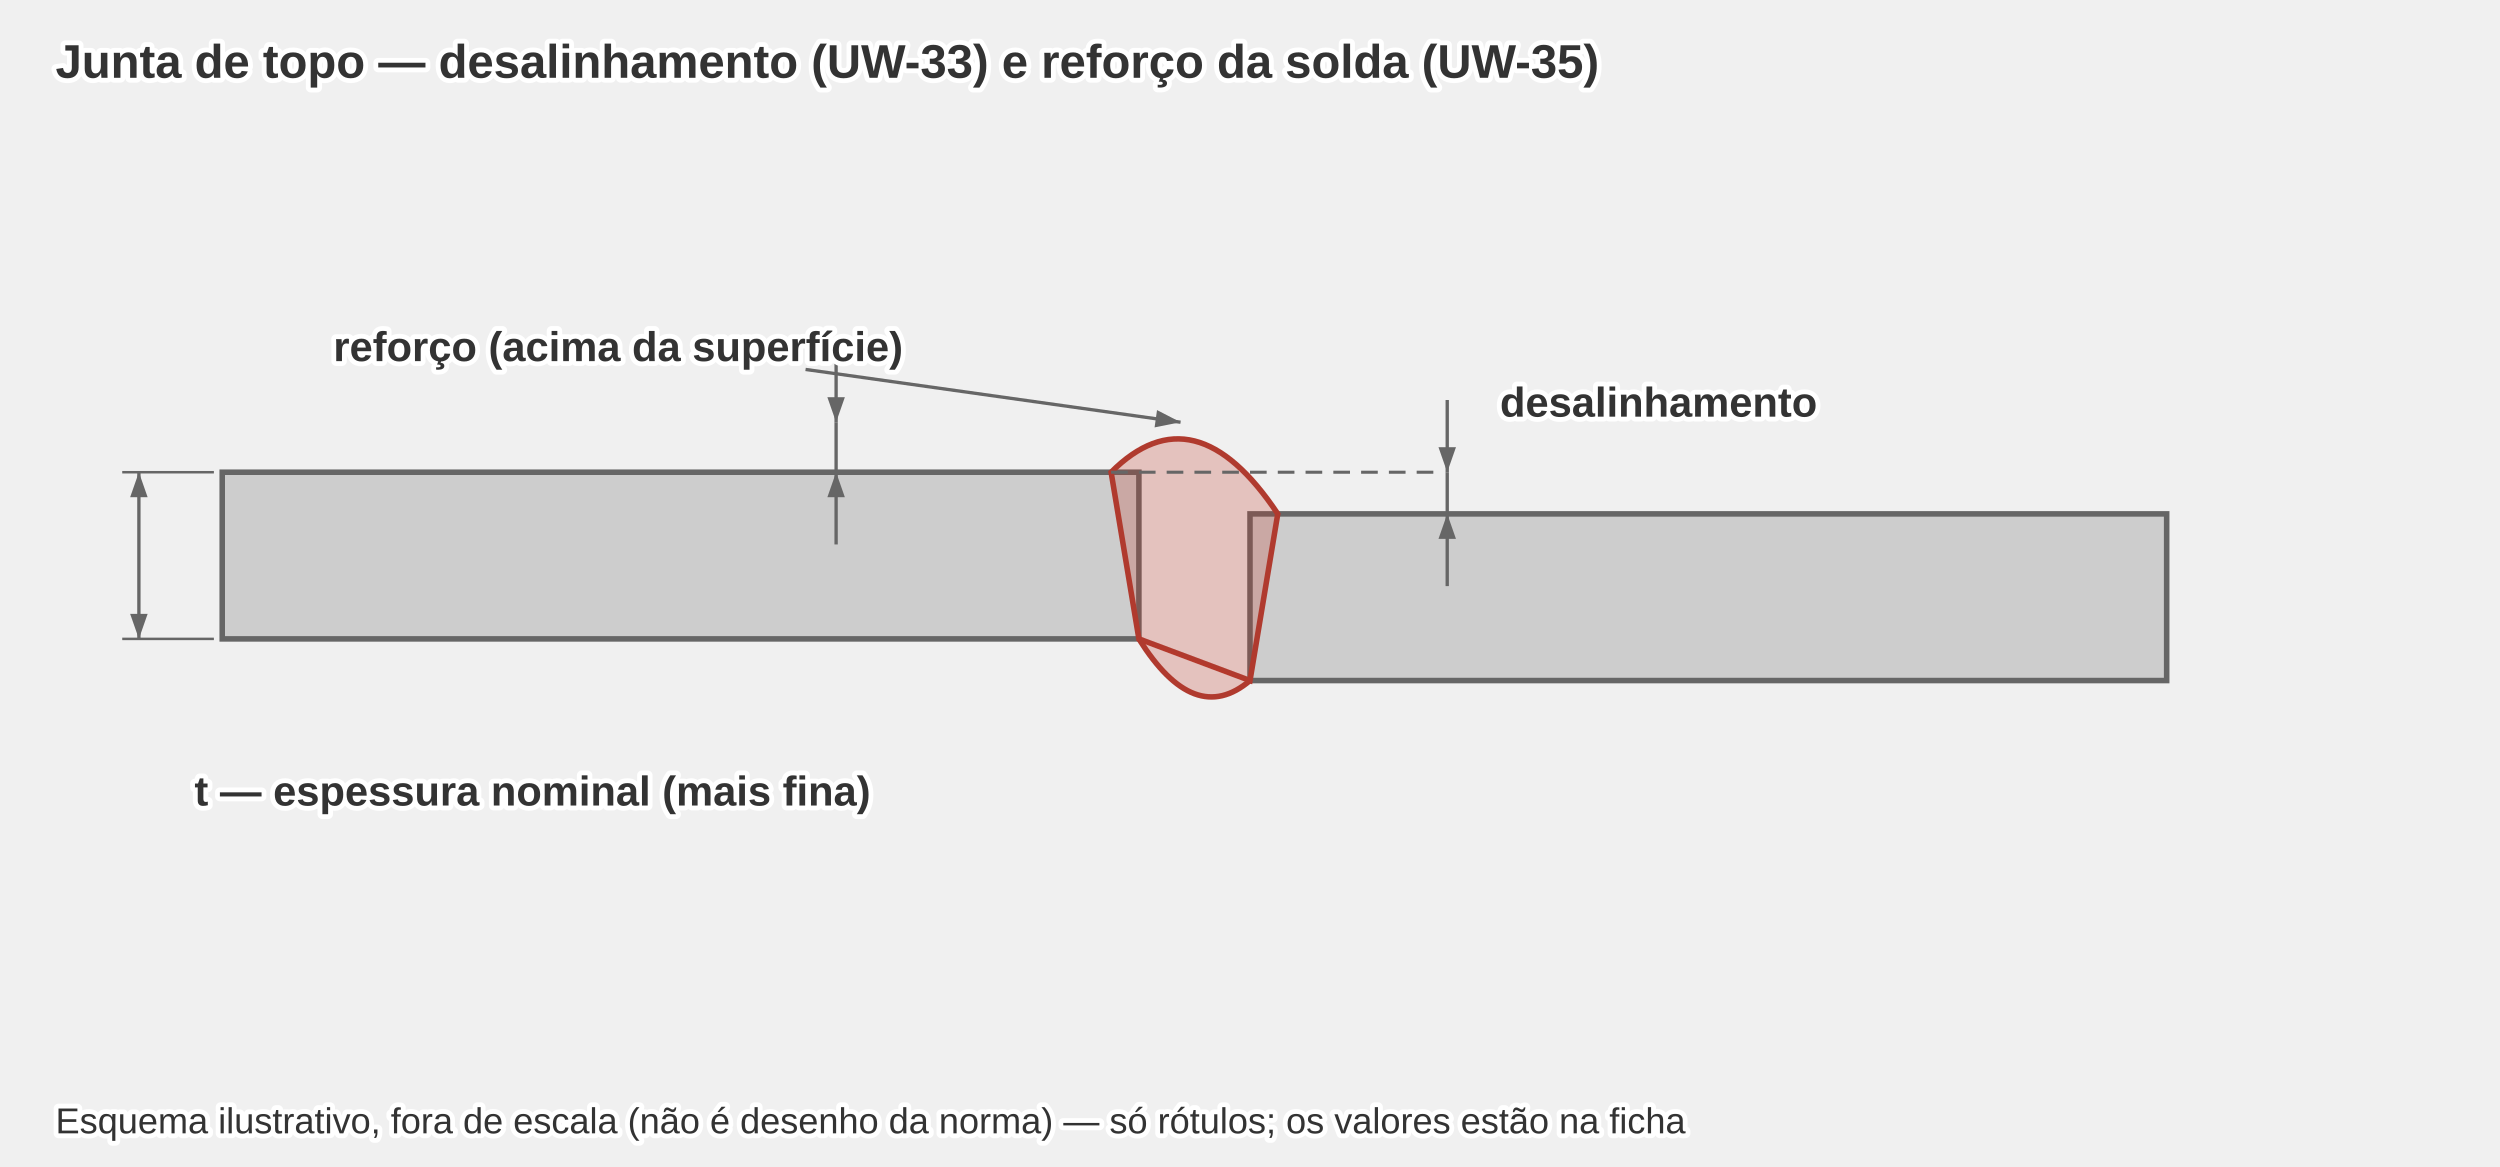
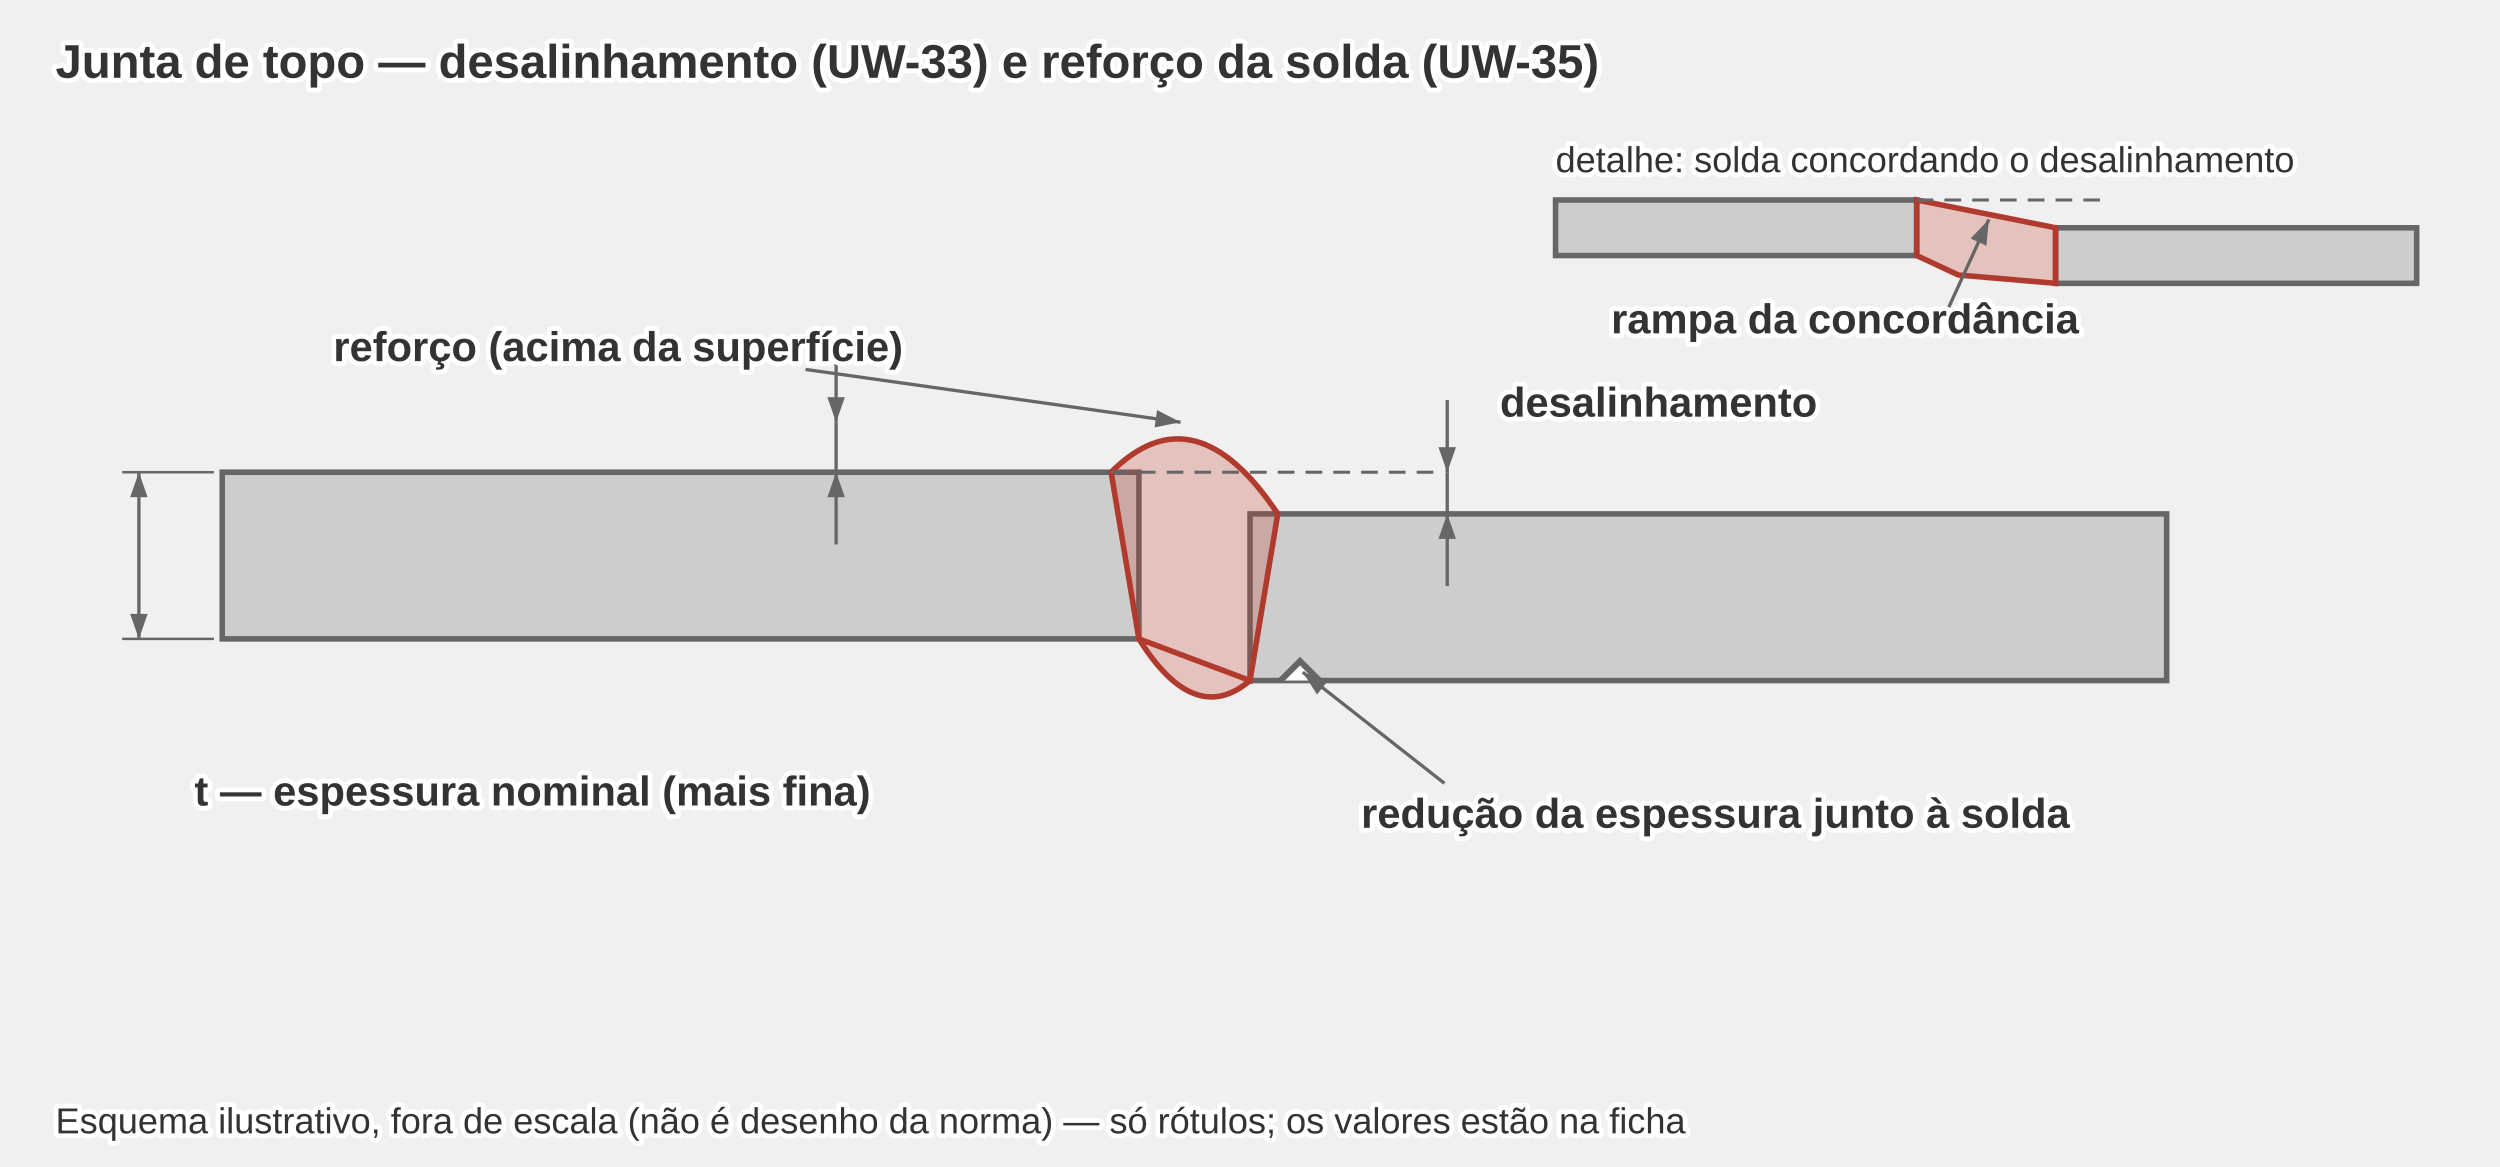
<svg xmlns="http://www.w3.org/2000/svg" viewBox="0 0 900 420" width="900" height="420" role="img" aria-label="Junta de topo — desalinhamento (UW-33) e reforço da solda (UW-35)">
  <style>
  .g{fill:none;stroke:#666;stroke-width:2.2}
  .s{fill:#8c8c8c;fill-opacity:.35;stroke:#666;stroke-width:2}
  .sl{fill:#8c8c8c;fill-opacity:.18;stroke:#666;stroke-width:1.6}
  .r{fill:#c0392b;fill-opacity:.25;stroke:#b03a2e;stroke-width:2}
  .wd{fill:#555;fill-opacity:.55;stroke:#444;stroke-width:1.6}
  .d{fill:none;stroke:#666;stroke-width:1.2}
  .e{fill:none;stroke:#666;stroke-width:.9}
  .c{fill:none;stroke:#666;stroke-width:1.1;stroke-dasharray:12 4 2 4}
  .h{fill:none;stroke:#666;stroke-width:1.1;stroke-dasharray:6 4}
  .v{fill:none;stroke:#b03a2e;stroke-width:1.6}
  .w{fill:#fff;stroke:#666;stroke-width:2}
  text{font-family:Arial,Helvetica,sans-serif;font-size:15px;fill:#333;stroke:#fff;stroke-width:3.5px;paint-order:stroke;stroke-linejoin:round}
  .t{font-size:17px;font-weight:bold}
  .n{font-size:13px}
  .b{font-weight:bold}
  .m{text-anchor:middle}
  .en{text-anchor:end}
  .cota text{font-weight:bold}
</style>
  <defs>
    <marker id="a" viewBox="0 0 10 10" refX="10" refY="5" markerWidth="9" markerHeight="9" markerUnits="userSpaceOnUse" orient="auto-start-reverse">
      <path d="M0,1.5 L10,5 L0,8.5 z" fill="#666" />
    </marker>
    <pattern id="hach" width="8" height="8" patternUnits="userSpaceOnUse" patternTransform="rotate(45)">
      <line x1="0" y1="0" x2="0" y2="8" stroke="#666" stroke-width="1" />
    </pattern>
  </defs>
  <text class="t" x="20" y="28">Junta de topo — desalinhamento (UW-33) e reforço da solda (UW-35)</text>
  <rect class="s" x="80" y="170" width="330" height="60" />
  <rect class="s" x="450" y="185" width="330" height="60" />
  <path class="r" d="M400,170 Q430,140 460,185 L450,245 L410,230 z" />
  <path class="r" d="M410,230 Q430,262 450,245" />
  <line class="h" x1="400" y1="170" x2="520" y2="170" />
  <g id="cota-offset" class="cota">
    <line class="d" x1="521" y1="144" x2="521" y2="170" marker-end="url(#a)" />
    <line class="d" x1="521" y1="211" x2="521" y2="185" marker-end="url(#a)" />
    <line class="d" x1="521" y1="170" x2="521" y2="185" />
    <text x="540" y="150">desalinhamento</text>
  </g>
  <g id="cota-t" class="cota">
    <line class="e" x1="77" y1="170" x2="44" y2="170" />
    <line class="e" x1="77" y1="230" x2="44" y2="230" />
    <line class="d" x1="50" y1="170" x2="50" y2="230" marker-start="url(#a)" marker-end="url(#a)" />
    <text x="70" y="290">t — espessura nominal (mais fina)</text>
  </g>
  <g id="cota-reforco" class="cota">
    <line class="d" x1="301" y1="126" x2="301" y2="152" marker-end="url(#a)" />
    <line class="d" x1="301" y1="196" x2="301" y2="170" marker-end="url(#a)" />
    <line class="d" x1="301" y1="152" x2="301" y2="170" />
    <text x="120" y="130">reforço (acima da superfície)</text>
  </g>
  <line class="d" x1="290" y1="133" x2="425" y2="152" marker-end="url(#a)" />
+   <path d="M461,245 L468,238 L475,245 z" fill="#fff" stroke="none" />
+   <path class="g" d="M461,245 L468,238 L475,245" />
+   <g id="cota-reducao" class="cota">
+     <line class="d" x1="520" y1="282" x2="469" y2="242" marker-end="url(#a)" />
+     <text x="490" y="298">redução da espessura junto à solda</text>
+   </g>
+   <text class="n" x="560" y="62">detalhe: solda concordando o desalinhamento</text>
+   <rect class="s" x="560" y="72" width="130" height="20" />
+   <rect class="s" x="740" y="82" width="130" height="20" />
+   <path class="r" d="M690,72 L740,82 L740,102 L705,99 L690,92 z" />
+   <line class="h" x1="690" y1="72" x2="760" y2="72" />
+   <g id="cota-concordancia" class="cota">
+     <line class="d" x1="700" y1="114" x2="716" y2="79" marker-end="url(#a)" />
+     <text x="580" y="120">rampa da concordância</text>
+   </g>
  <text class="n" x="20" y="408">Esquema ilustrativo, fora de escala (não é desenho da norma) — só rótulos; os valores estão na ficha</text>
</svg>
